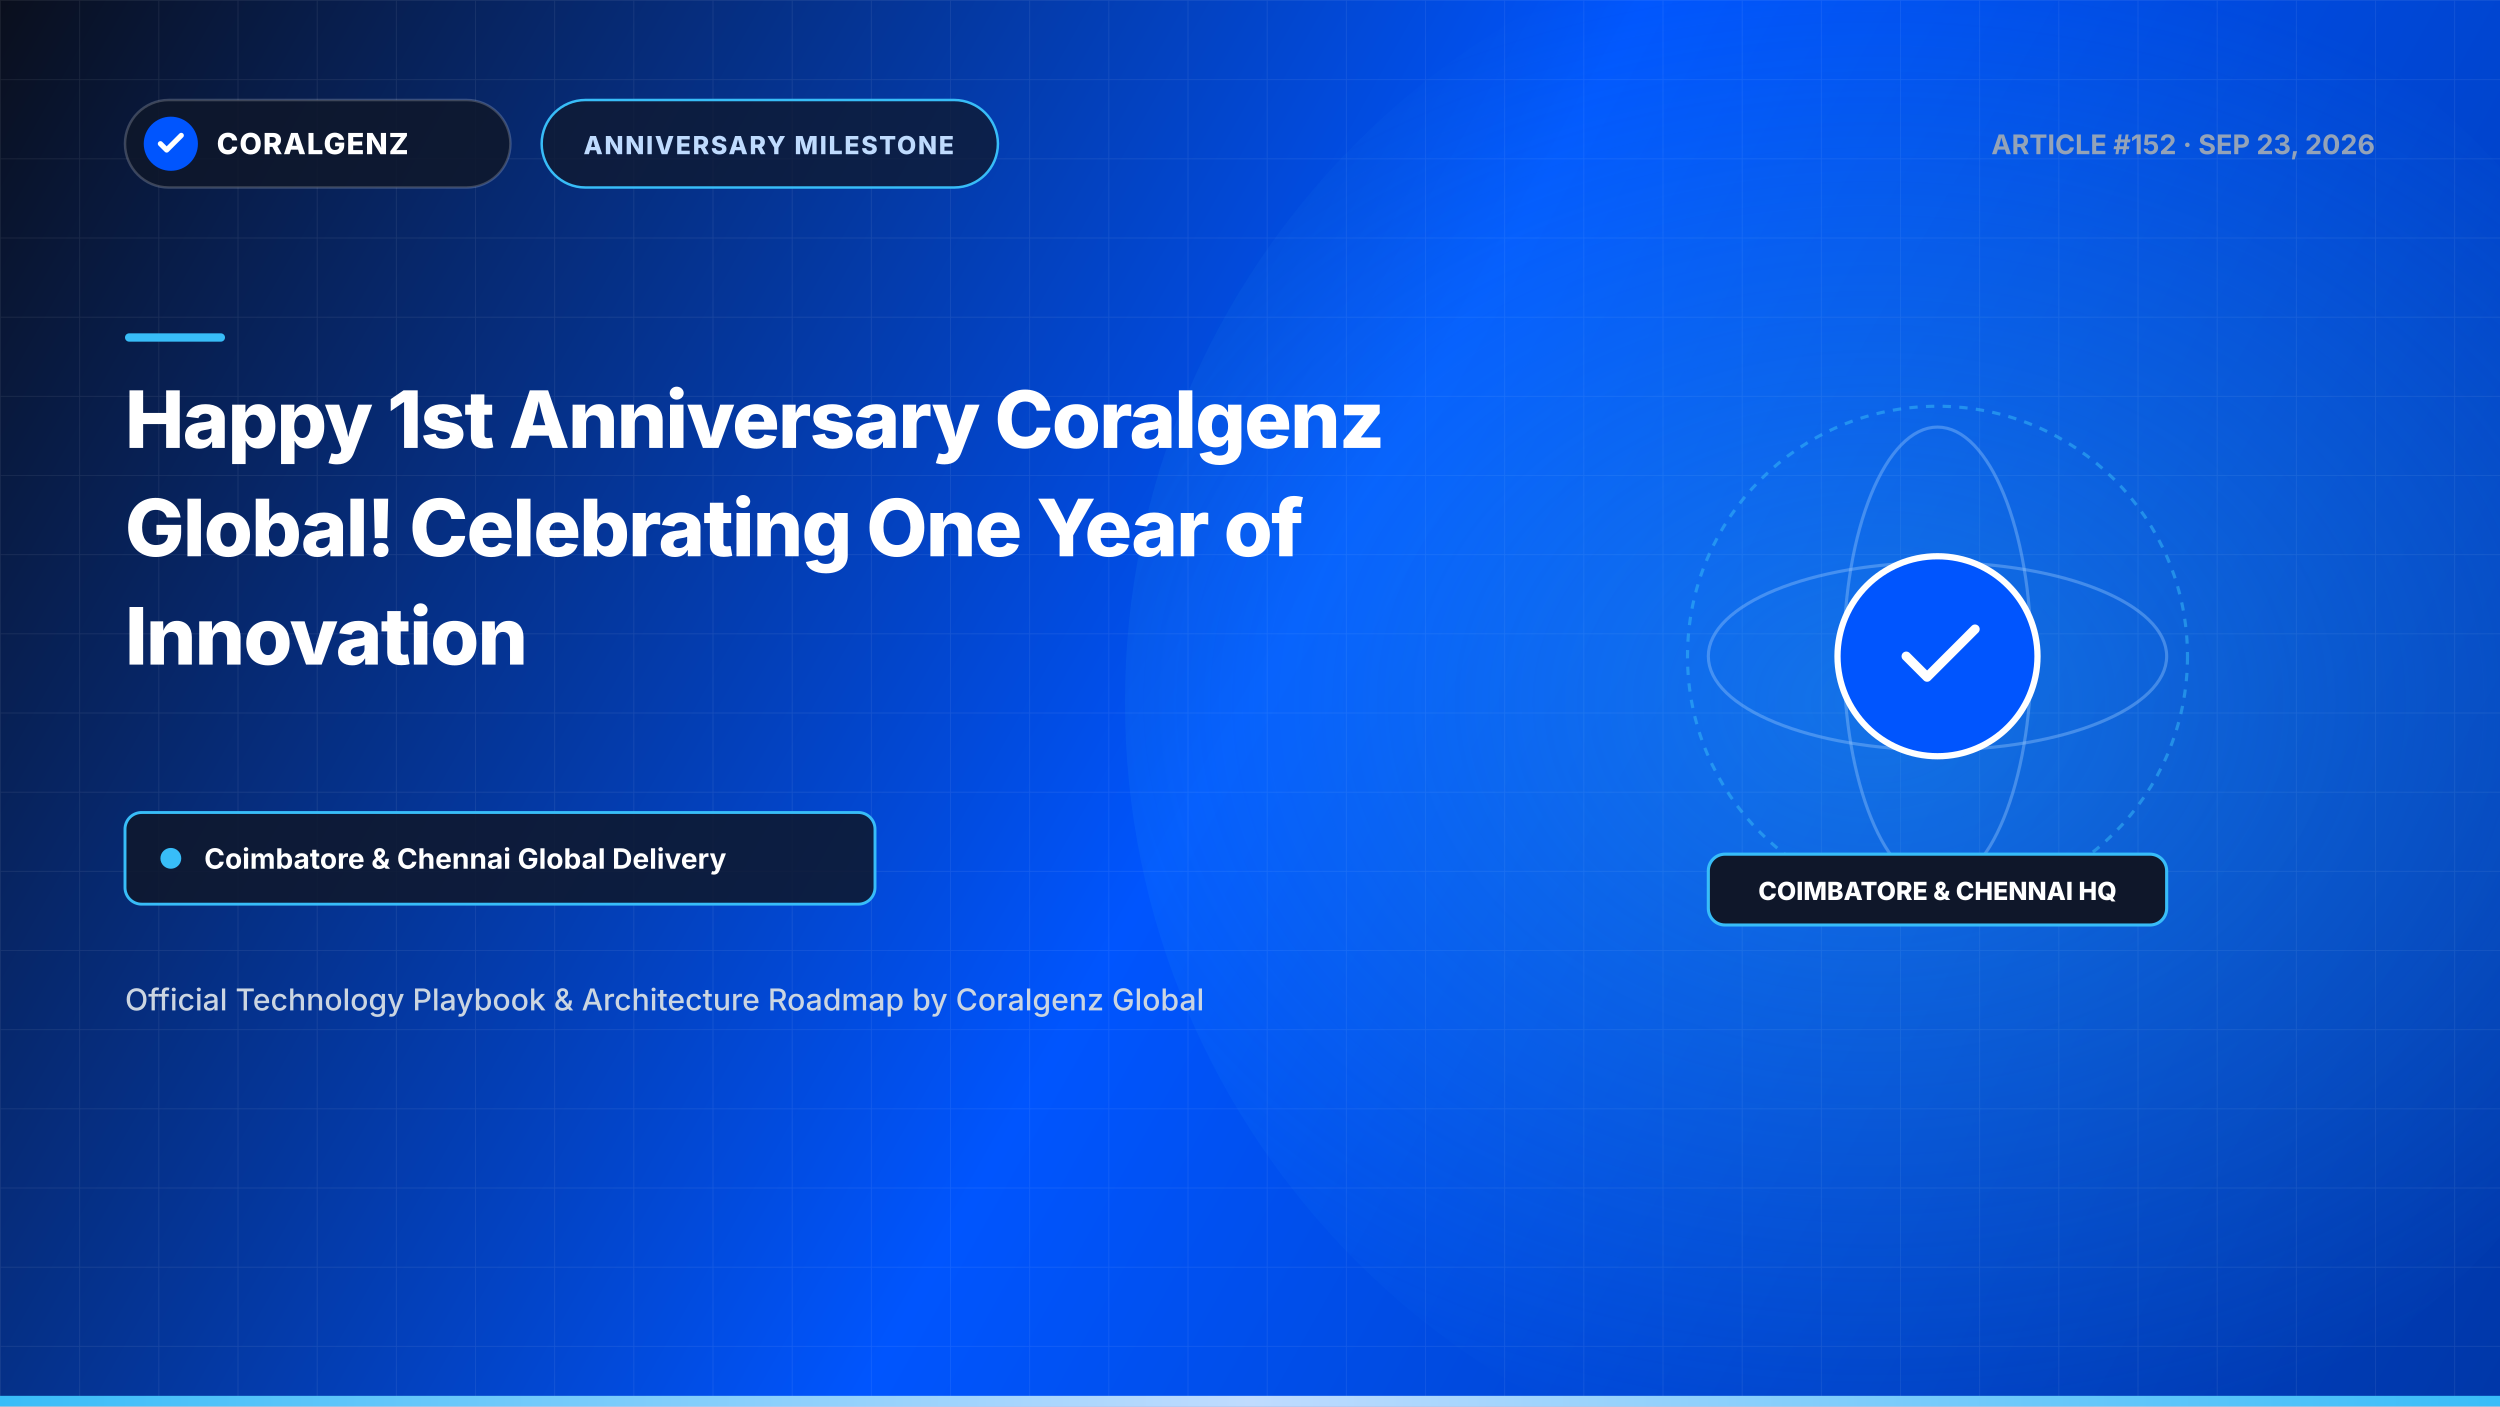
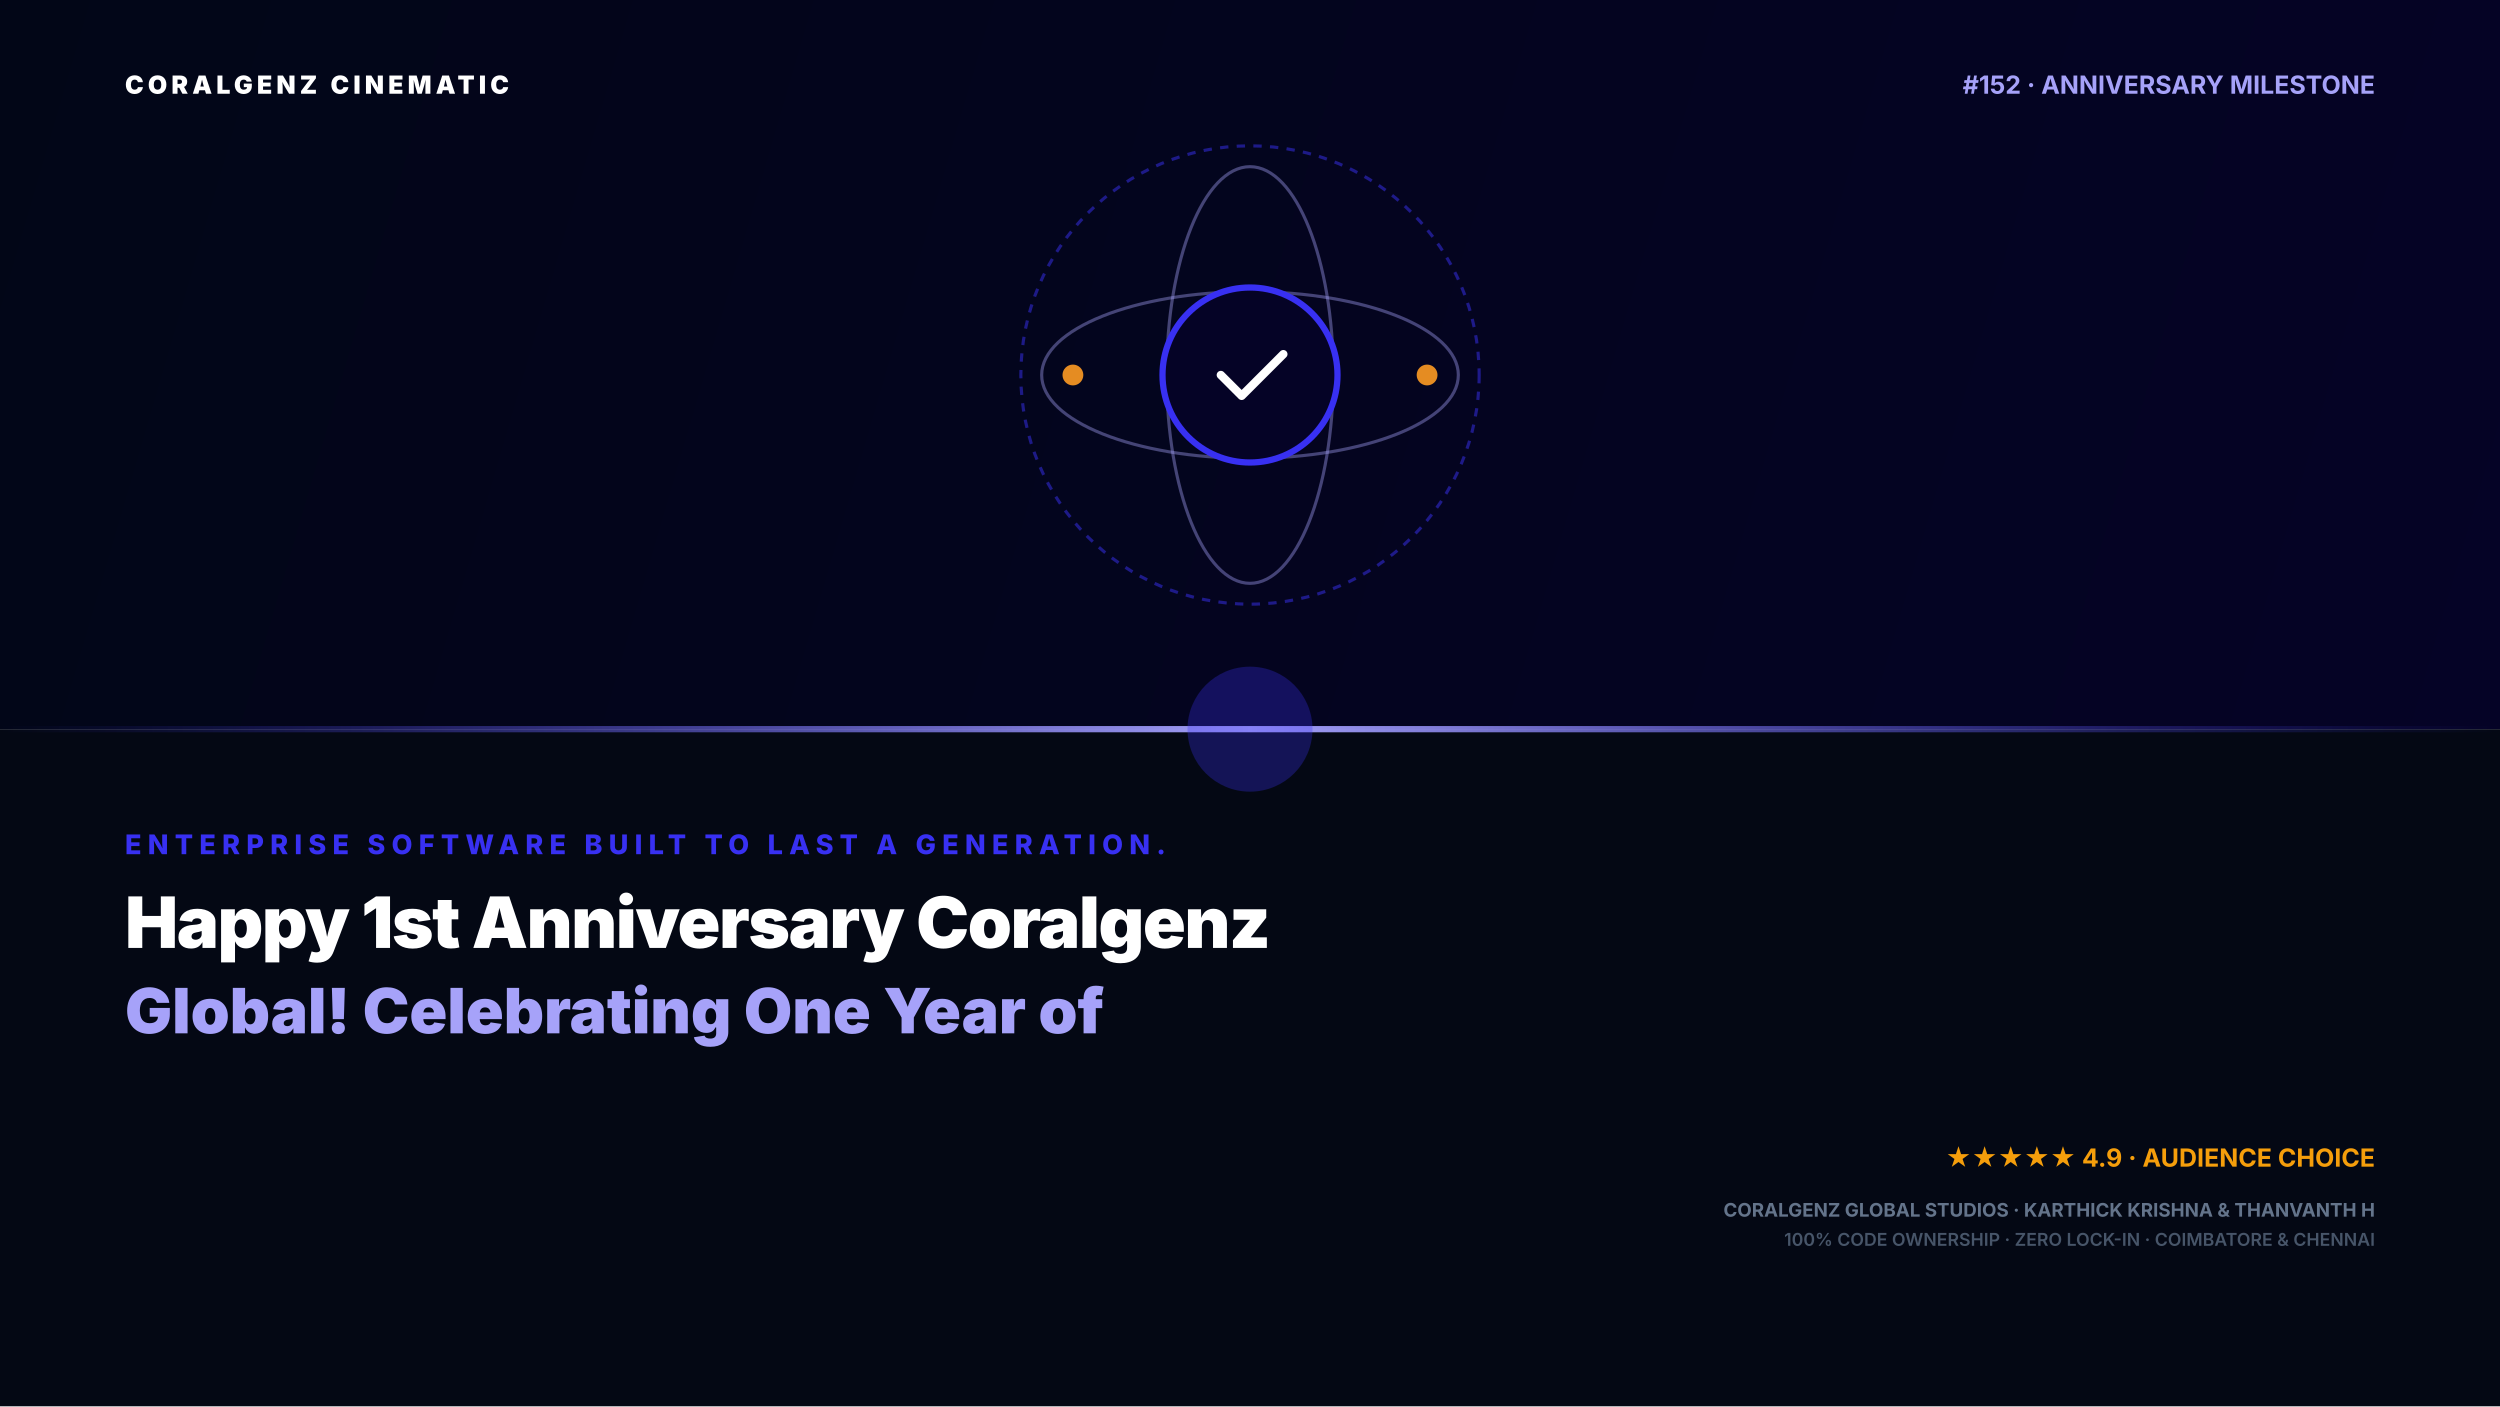
<svg xmlns="http://www.w3.org/2000/svg" width="1200" height="675" viewBox="0 0 1200 675" fill="none">
  <defs>
-     <linearGradient id="bg-152" x1="0" y1="0" x2="1200" y2="675" gradientUnits="userSpaceOnUse">
-       <stop stop-color="#0a0f1d" />
-       <stop offset="0.5" stop-color="#0055fe" />
-       <stop offset="1" stop-color="#0037a8" />
+     <linearGradient id="bg-top-152" x1="0" y1="0" x2="1200" y2="350" gradientUnits="userSpaceOnUse">
+       <stop stop-color="#020617" />
+       <stop offset="1" stop-color="#050326" />
    </linearGradient>
-     <radialGradient id="glow-152" cx="0" cy="0" r="1" gradientUnits="userSpaceOnUse" gradientTransform="translate(900 337) rotate(90) scale(360 480)">
-       <stop stop-color="#38bdf8" stop-opacity="0.35" />
-       <stop offset="1" stop-color="#38bdf8" stop-opacity="0" />
-     </radialGradient>
-     <linearGradient id="line-grad-152" x1="0" y1="0" x2="1200" y2="0" gradientUnits="userSpaceOnUse">
-       <stop stop-color="#38bdf8" />
-       <stop offset="0.5" stop-color="#bfdbfe" />
-       <stop offset="1" stop-color="#38bdf8" />
+     <linearGradient id="horiz-152" x1="0" y1="350" x2="1200" y2="350" gradientUnits="userSpaceOnUse">
+       <stop stop-color="#3830f2" stop-opacity="0" />
+       <stop offset="0.5" stop-color="#a6a2f9" stop-opacity="1" />
+       <stop offset="1" stop-color="#3830f2" stop-opacity="0" />
    </linearGradient>
-     <pattern id="grid-152" width="38" height="38" patternUnits="userSpaceOnUse">
-       <path d="M 38 0 L 0 0 0 38" fill="none" stroke="#ffffff" stroke-width="0.75" opacity="0.08" />
-     </pattern>
  </defs>
-   <rect width="1200" height="675" fill="url(#bg-152)" />
-   <rect width="1200" height="675" fill="url(#grid-152)" />
-   <circle cx="920" cy="337" r="380" fill="url(#glow-152)" />
-   <g transform="translate(60, 48)">
-     <rect width="185" height="42" rx="21" fill="rgba(15, 23, 42, 0.85)" stroke="rgba(255, 255, 255, 0.2)" stroke-width="1.2" />
-     <circle cx="22" cy="21" r="13" fill="#0055fe" />
-     <path d="M 17 21 L 20 24 L 27 17" stroke="#ffffff" stroke-width="2.5" stroke-linecap="round" stroke-linejoin="round" />
-     <text x="44" y="26" font-family="'Satoshi', 'Inter', -apple-system, sans-serif" font-size="14" font-weight="800" fill="#ffffff" letter-spacing="0.5">CORALGENZ</text>
-     <rect x="200" y="0" width="219" height="42" rx="21" fill="rgba(15, 23, 42, 0.75)" stroke="#38bdf8" stroke-width="1.2" />
-     <text x="309" y="26" font-family="'Inter', sans-serif" font-size="12" font-weight="800" fill="#bfdbfe" letter-spacing="0.8" text-anchor="middle">ANNIVERSARY MILESTONE</text>
-     <text x="1080" y="26" text-anchor="end" font-family="'JetBrains Mono', 'Inter', monospace" font-size="13" font-weight="700" fill="#94a3b8">ARTICLE #152 · SEP 23, 2026</text>
+   <rect width="1200" height="350" fill="url(#bg-top-152)" />
+   <rect y="350" width="1200" height="325" fill="#040814" />
+   <line x1="0" y1="350" x2="1200" y2="350" stroke="url(#horiz-152)" stroke-width="3" />
+   <circle cx="600" cy="350" r="30" fill="#3830f2" opacity="0.3" />
+   <g transform="translate(600, 180)">
+     <circle cx="0" cy="0" r="110" stroke="#3830f2" stroke-width="1.5" stroke-dasharray="4 4" opacity="0.5" />
+     <ellipse cx="0" cy="0" rx="100" ry="40" stroke="#a6a2f9" stroke-width="1.5" opacity="0.4" />
+     <ellipse cx="0" cy="0" rx="40" ry="100" stroke="#a6a2f9" stroke-width="1.5" opacity="0.4" />
+     <circle cx="0" cy="0" r="42" fill="#050326" stroke="#3830f2" stroke-width="3" />
+     <path d="M -14 0 L -4 10 L 16 -10" stroke="#ffffff" stroke-width="4" stroke-linecap="round" stroke-linejoin="round" />
+     <circle cx="-85" cy="0" r="5" fill="#e58c22" />
+     <circle cx="85" cy="0" r="5" fill="#e58c22" />
  </g>
-   <g transform="translate(60, 160)">
-     <rect x="0" y="0" width="48" height="4" rx="2" fill="#38bdf8" />
-     <text x="0" y="55" font-family="'Satoshi', 'Inter', -apple-system, sans-serif" font-size="38" font-weight="800" fill="#ffffff" letter-spacing="-0.02em">
-       <tspan x="0" dy="0">Happy 1st Anniversary Coralgenz</tspan>
-       <tspan x="0" dy="52">Global! Celebrating One Year of</tspan>
-       <tspan x="0" dy="52">Innovation</tspan>
-     </text>
-     <g transform="translate(0, 230)">
-       <rect width="360" height="44" rx="8" fill="rgba(15, 23, 42, 0.85)" stroke="#38bdf8" stroke-width="1.4" />
-       <circle cx="22" cy="22" r="5" fill="#38bdf8" />
-       <text x="38" y="27" font-family="'Inter', sans-serif" font-size="13.5" font-weight="700" fill="#ffffff">Coimbatore &amp; Chennai Global Delivery</text>
-     </g>
-     <text x="0" y="325" font-family="'Inter', sans-serif" font-size="14.5" font-weight="500" fill="#cbd5e1">
-       Official Technology Playbook &amp; Architecture Roadmap by Coralgenz Global
-     </text>
+   <g transform="translate(60, 45)">
+     <text x="0" y="0" font-family="'Inter', sans-serif" font-size="12" font-weight="900" fill="#ffffff" letter-spacing="2">CORALGENZ CINEMATIC</text>
+     <text x="1080" y="0" font-family="'Inter', monospace" font-size="12" font-weight="700" fill="#a6a2f9" text-anchor="end">#152 · ANNIVERSARY MILESTONE</text>
  </g>
-   <g transform="translate(730, 130)">
-     <g transform="translate(40, 25)">
-       <circle cx="160" cy="160" r="120" stroke="#38bdf8" stroke-width="1.5" stroke-dasharray="4 4" opacity="0.5" />
-       <ellipse cx="160" cy="160" rx="110" ry="45" stroke="#93c5fd" stroke-width="1.5" opacity="0.4" />
-       <ellipse cx="160" cy="160" rx="45" ry="110" stroke="#93c5fd" stroke-width="1.5" opacity="0.4" />
-       <circle cx="160" cy="160" r="48" fill="#0055fe" stroke="#ffffff" stroke-width="3" />
-       <path d="M 145 160 L 155 170 L 178 147" stroke="#ffffff" stroke-width="4.5" stroke-linecap="round" stroke-linejoin="round" />
-       <rect x="50" y="255" width="220" height="34" rx="8" fill="#0f172a" stroke="#38bdf8" stroke-width="1.5" />
-       <text x="160" y="277" font-family="'Inter', sans-serif" font-size="12" font-weight="800" fill="#ffffff" text-anchor="middle">COIMBATORE &amp; CHENNAI HQ</text>
-     </g>
+   <g transform="translate(60, 410)">
+     <text x="0" y="0" font-family="'Inter', sans-serif" font-size="13" font-weight="800" fill="#3830f2" letter-spacing="3">ENTERPRISE SOFTWARE BUILT TO LAST A GENERATION.</text>
+     <text x="0" y="45" font-family="'Satoshi', 'Inter', sans-serif" font-size="34" font-weight="900" fill="#ffffff" letter-spacing="-0.02em">Happy 1st Anniversary Coralgenz</text>
+     <text x="0" y="86" font-family="'Satoshi', 'Inter', sans-serif" font-size="30" font-weight="900" fill="#a6a2f9">Global! Celebrating One Year of</text>
  </g>
-   <rect x="0" y="670" width="1200" height="5" fill="url(#line-grad-152)" />
+   <g transform="translate(1140, 560)">
+     <text x="0" y="0" font-family="'Inter', sans-serif" font-size="12" font-weight="700" fill="#f59e0b" text-anchor="end">★★★★★ 4.9 · AUDIENCE CHOICE</text>
+     <text x="0" y="24" font-family="'Inter', sans-serif" font-size="9" font-weight="700" fill="#64748b" text-anchor="end">CORALGENZ GLOBAL STUDIOS · KARTHICK KRISHNA &amp; THANVANTH H</text>
+     <text x="0" y="38" font-family="'Inter', sans-serif" font-size="8.5" font-weight="600" fill="#475569" text-anchor="end">100% CODE OWNERSHIP · ZERO LOCK-IN · COIMBATORE &amp; CHENNAI</text>
+   </g>
</svg>
